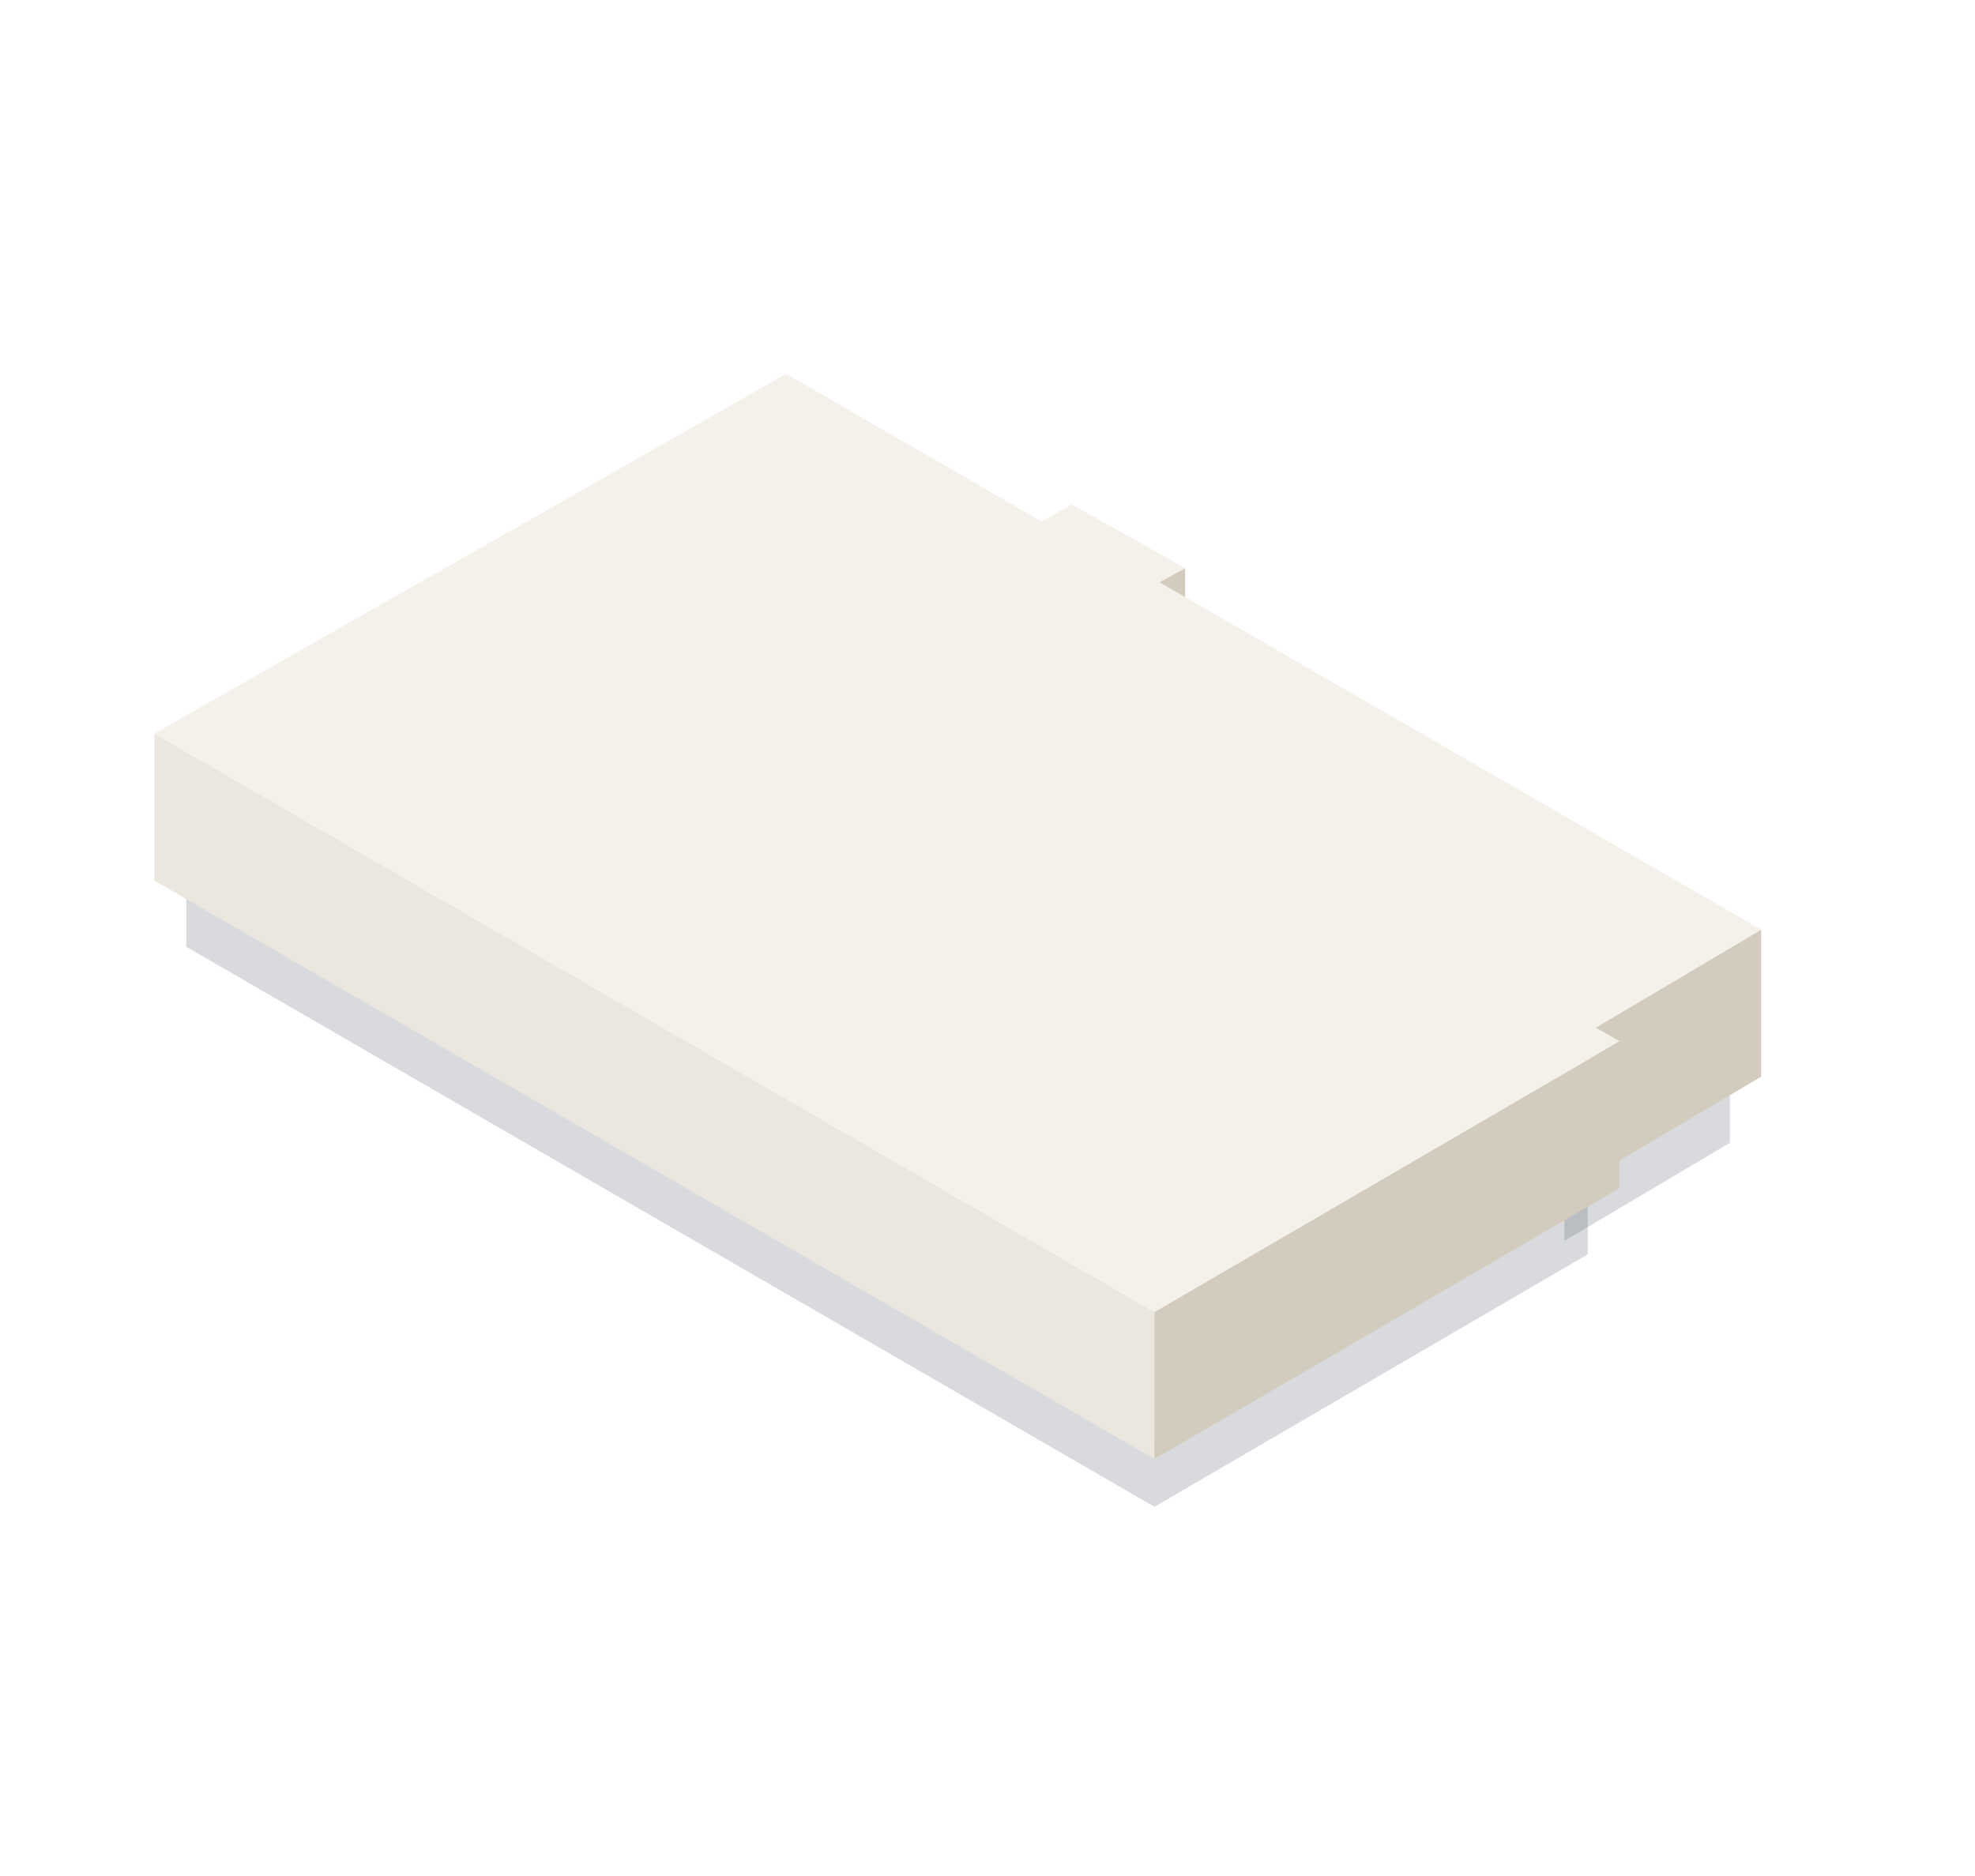
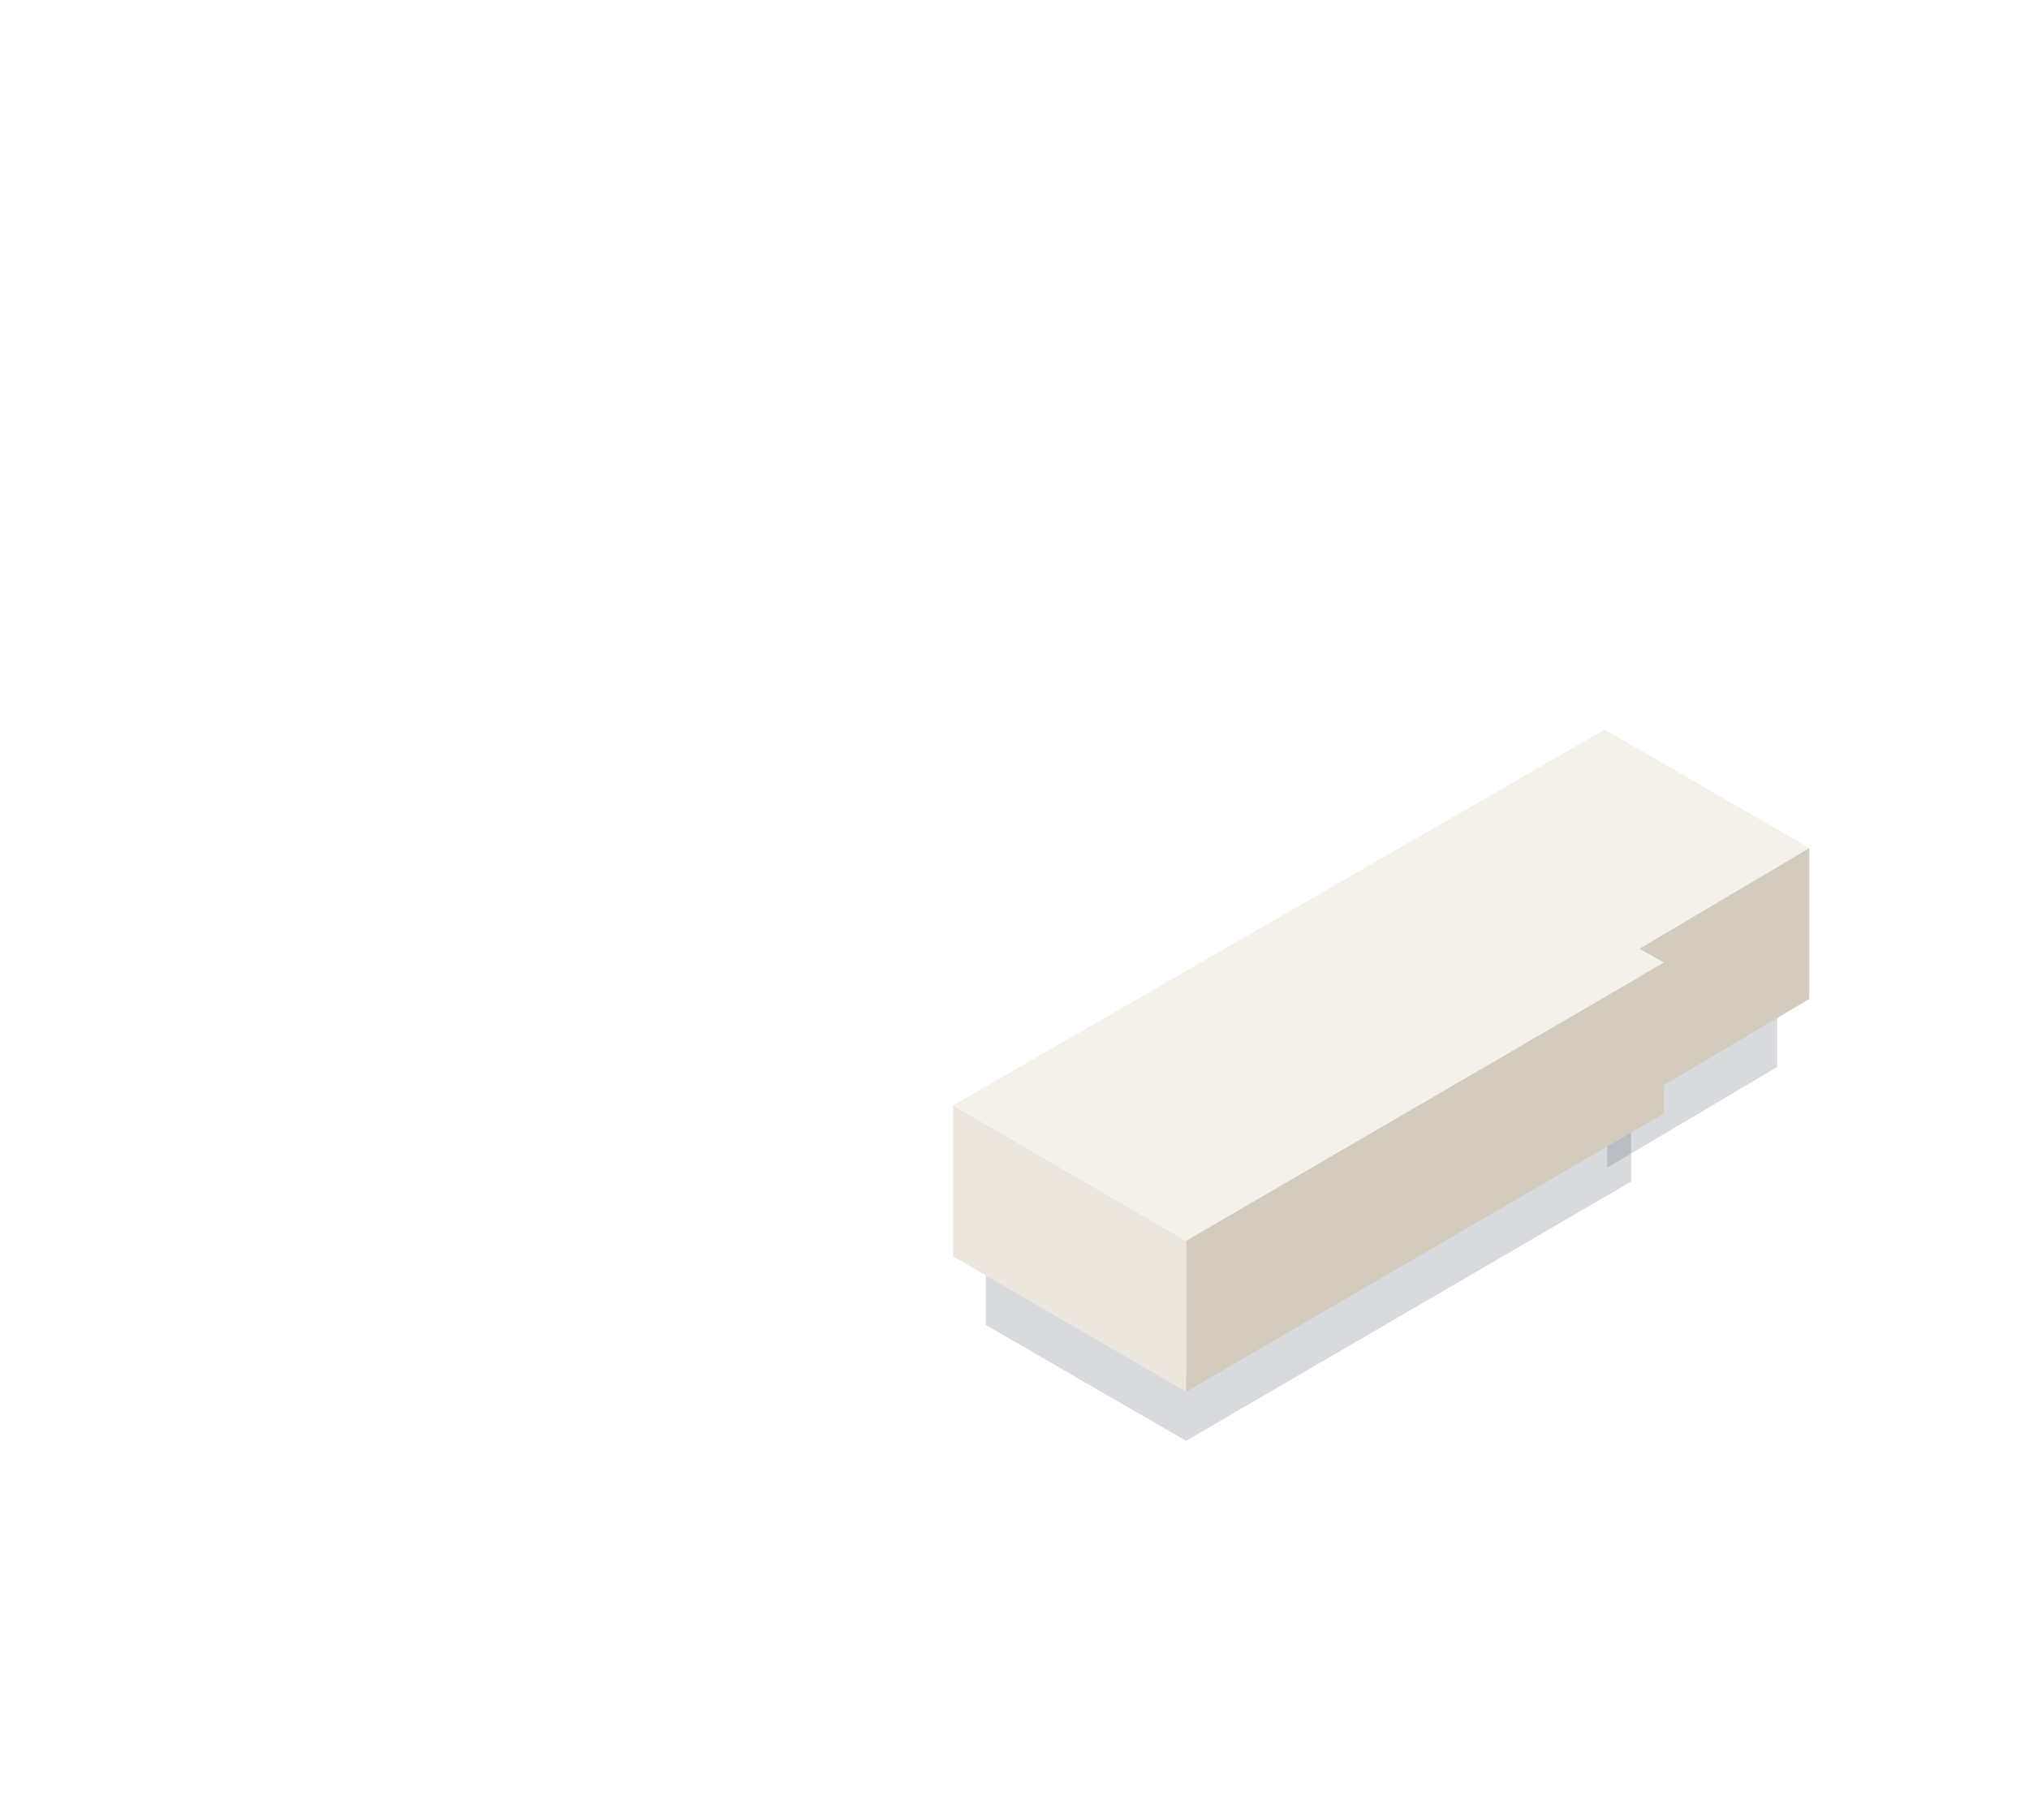
- <svg xmlns="http://www.w3.org/2000/svg" viewBox="-260.8 -112.5 322.3 306.1" width="644.5" height="612.2">
+ <svg xmlns="http://www.w3.org/2000/svg" viewBox="-260.8 -95.5 322.3 289.1" width="644.5" height="578.2">
  <defs>
    <linearGradient id="iso-glass-l" x1="0" y1="0" x2="0" y2="1">
      <stop offset="0" stop-color="#B9D2EA" />
      <stop offset="1" stop-color="#8FB1D4" />
    </linearGradient>
    <linearGradient id="iso-glass-r" x1="0" y1="0" x2="0" y2="1">
      <stop offset="0" stop-color="#7F9FC2" />
      <stop offset="1" stop-color="#617FA3" />
    </linearGradient>
  </defs>
-   <polygon points="-72.7,15 -76.9,17.2 -76.9,6.4 -72.7,4.2" fill="#4E5566" opacity="0.22" />
  <polygon points="21.5,74 -5.5,90 -5.5,79.2 21.5,63.2" fill="#4E5566" opacity="0.22" />
-   <polygon points="-72.4,133.4 -230.4,42 -230.4,31.2 -72.4,122.6" fill="#4E5566" opacity="0.22" />
  <polygon points="-1.7,92.2 -72.4,133.4 -72.4,122.6 -1.7,81.4" fill="#4E5566" opacity="0.22" />
-   <polygon points="-67.4,4.2 -71.6,6.5 -71.6,-17.5 -67.4,-19.8" fill="#D3CBBD" />
+   <polygon points="-72.4,133.4 -104.2,115 -104.2,104.2 -72.4,122.6" fill="#4E5566" opacity="0.22" />
  <polygon points="26.6,63.2 -0.4,79.2 -0.4,55.2 26.6,39.2" fill="#D3CBBD" />
-   <polygon points="-72.4,125.6 -235.6,31.2 -235.6,7.2 -72.4,101.6" fill="#ECE7DE" />
  <polygon points="3.5,81.4 -72.4,125.6 -72.4,101.6 3.5,57.4" fill="#D3CBBD" />
-   <polygon points="-132.5,-51.5 -90.8,-27.4 -85.9,-30.2 -67.4,-19.8 -71.6,-17.5 26.6,39.2 -0.4,55.2 3.5,57.4 -72.4,101.6 -235.6,7.2" fill="#F4F1EB" />
+   <polygon points="-72.4,125.6 -109.4,104.1 -109.4,80.1 -72.4,101.6" fill="#ECE7DE" />
+   <polygon points="-5.9,20.4 26.6,39.2 -0.4,55.2 3.5,57.4 -72.4,101.6 -109.4,80.1" fill="#F4F1EB" />
</svg>
